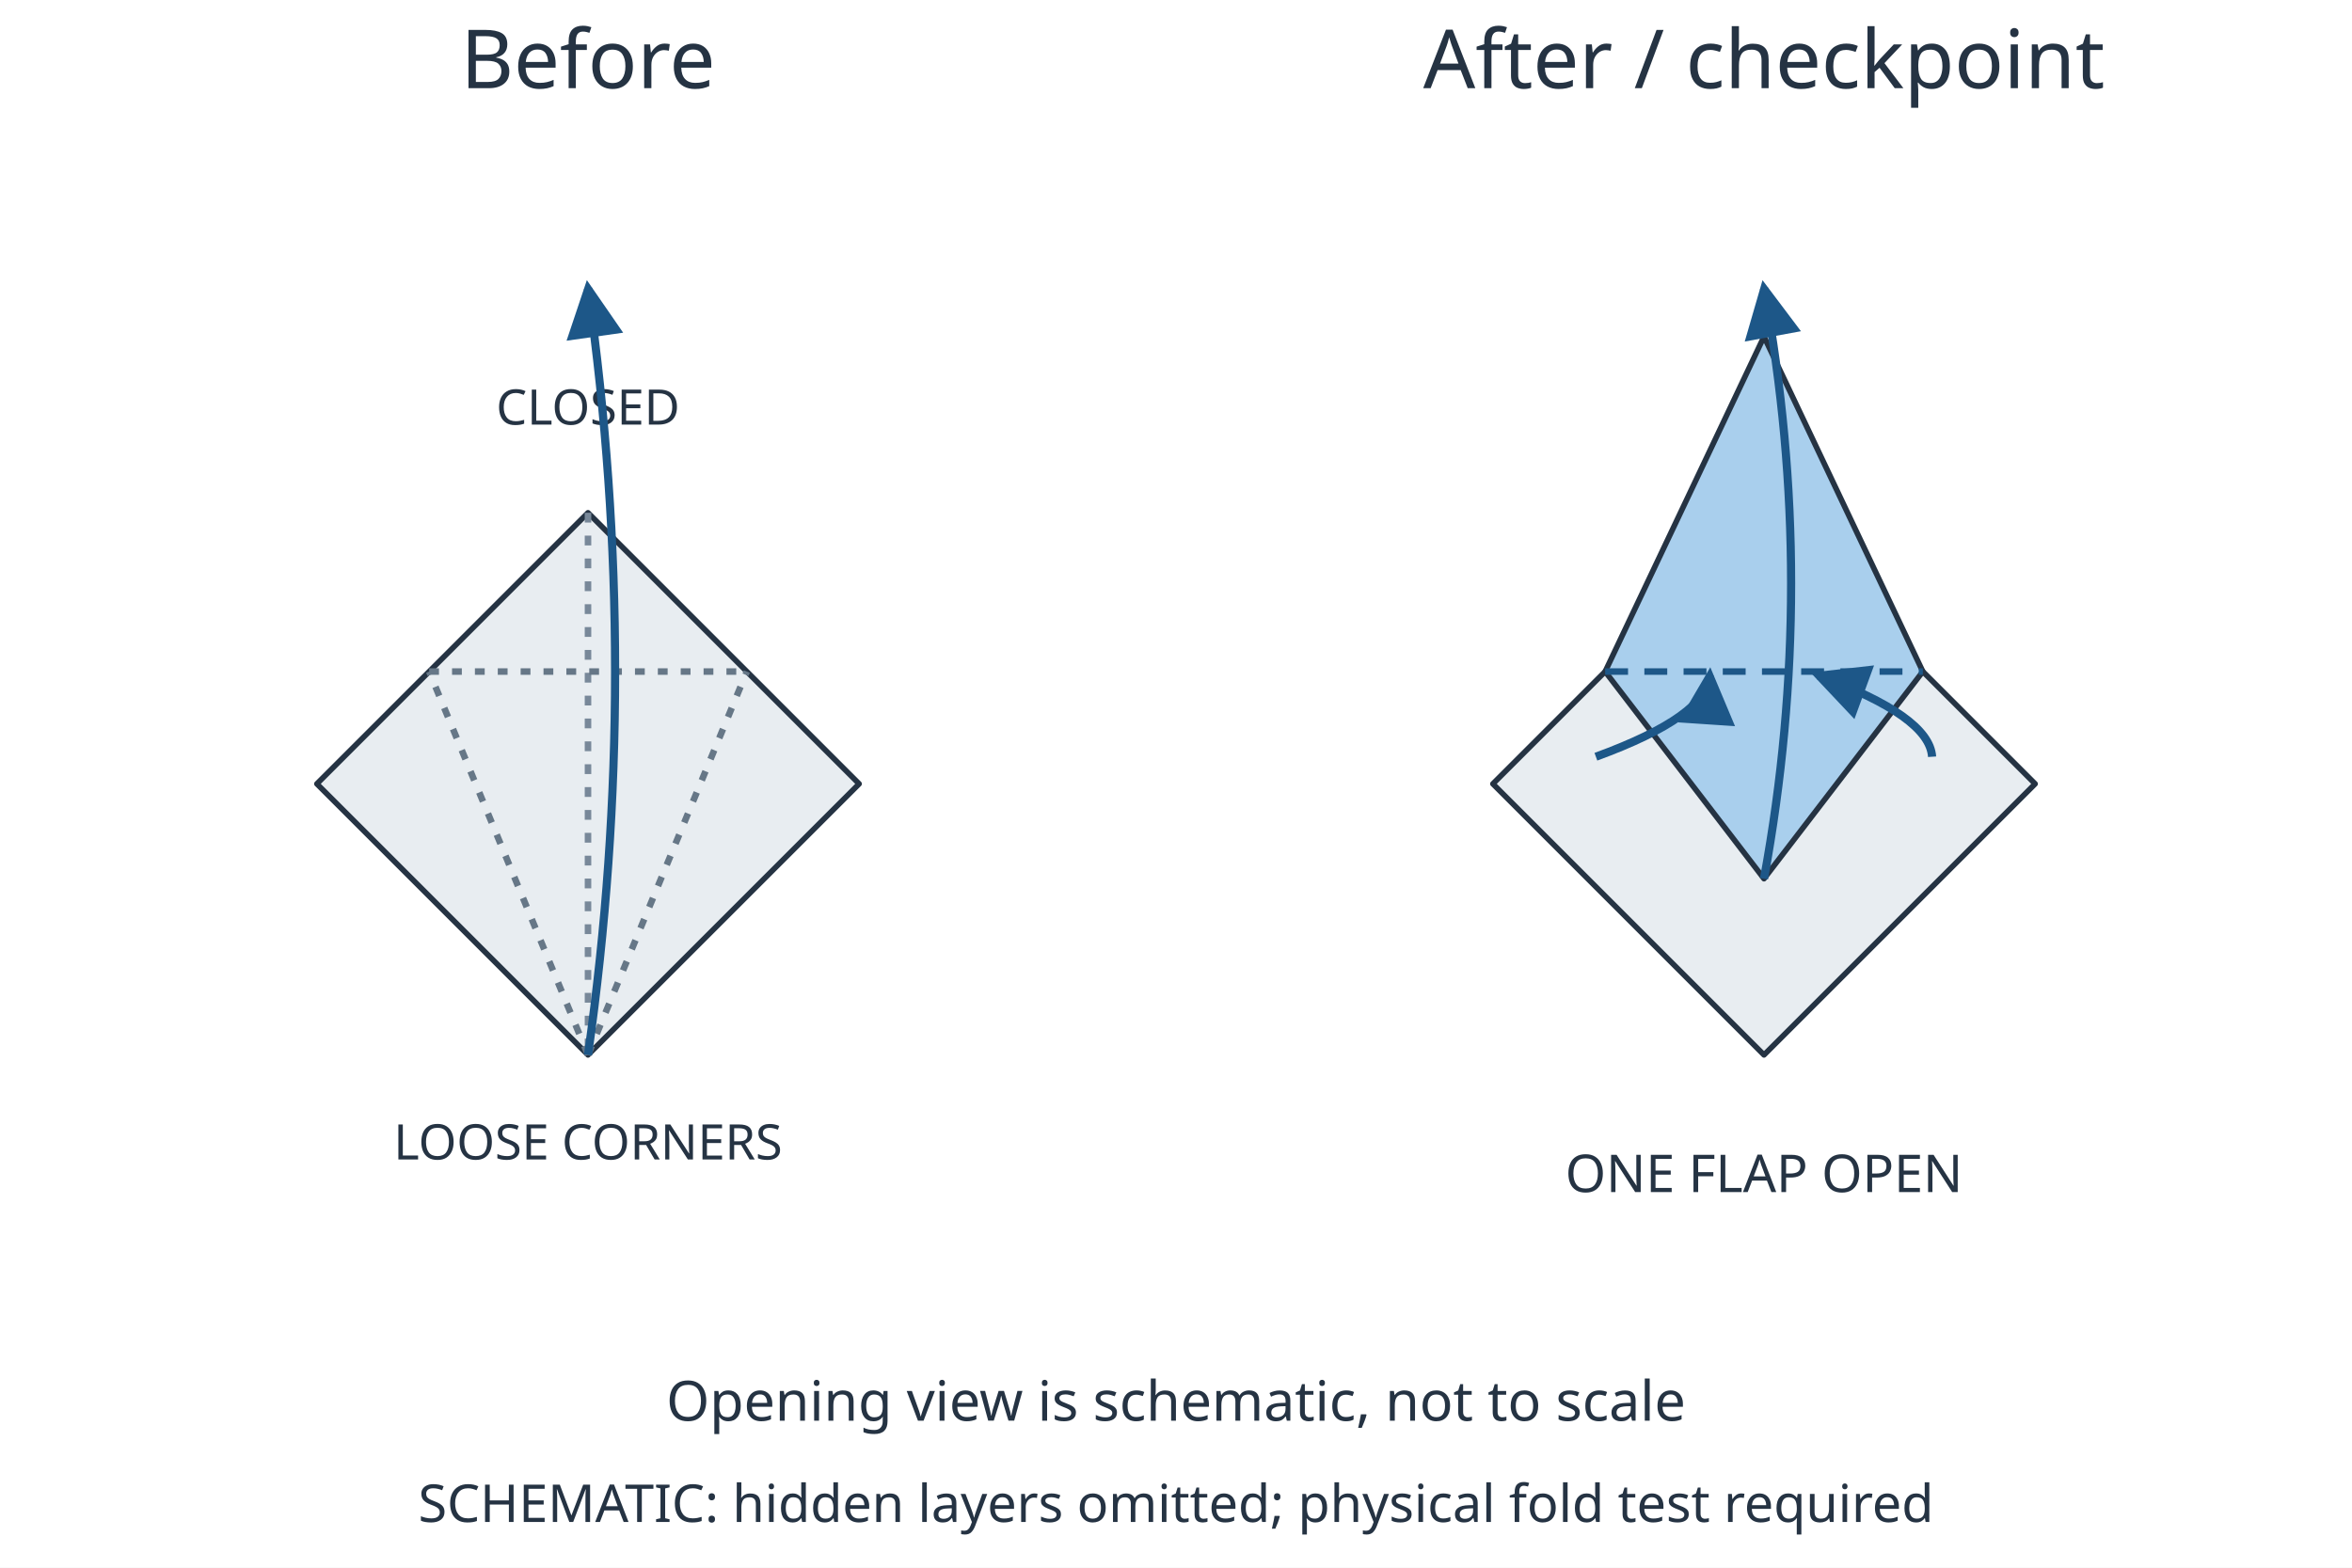
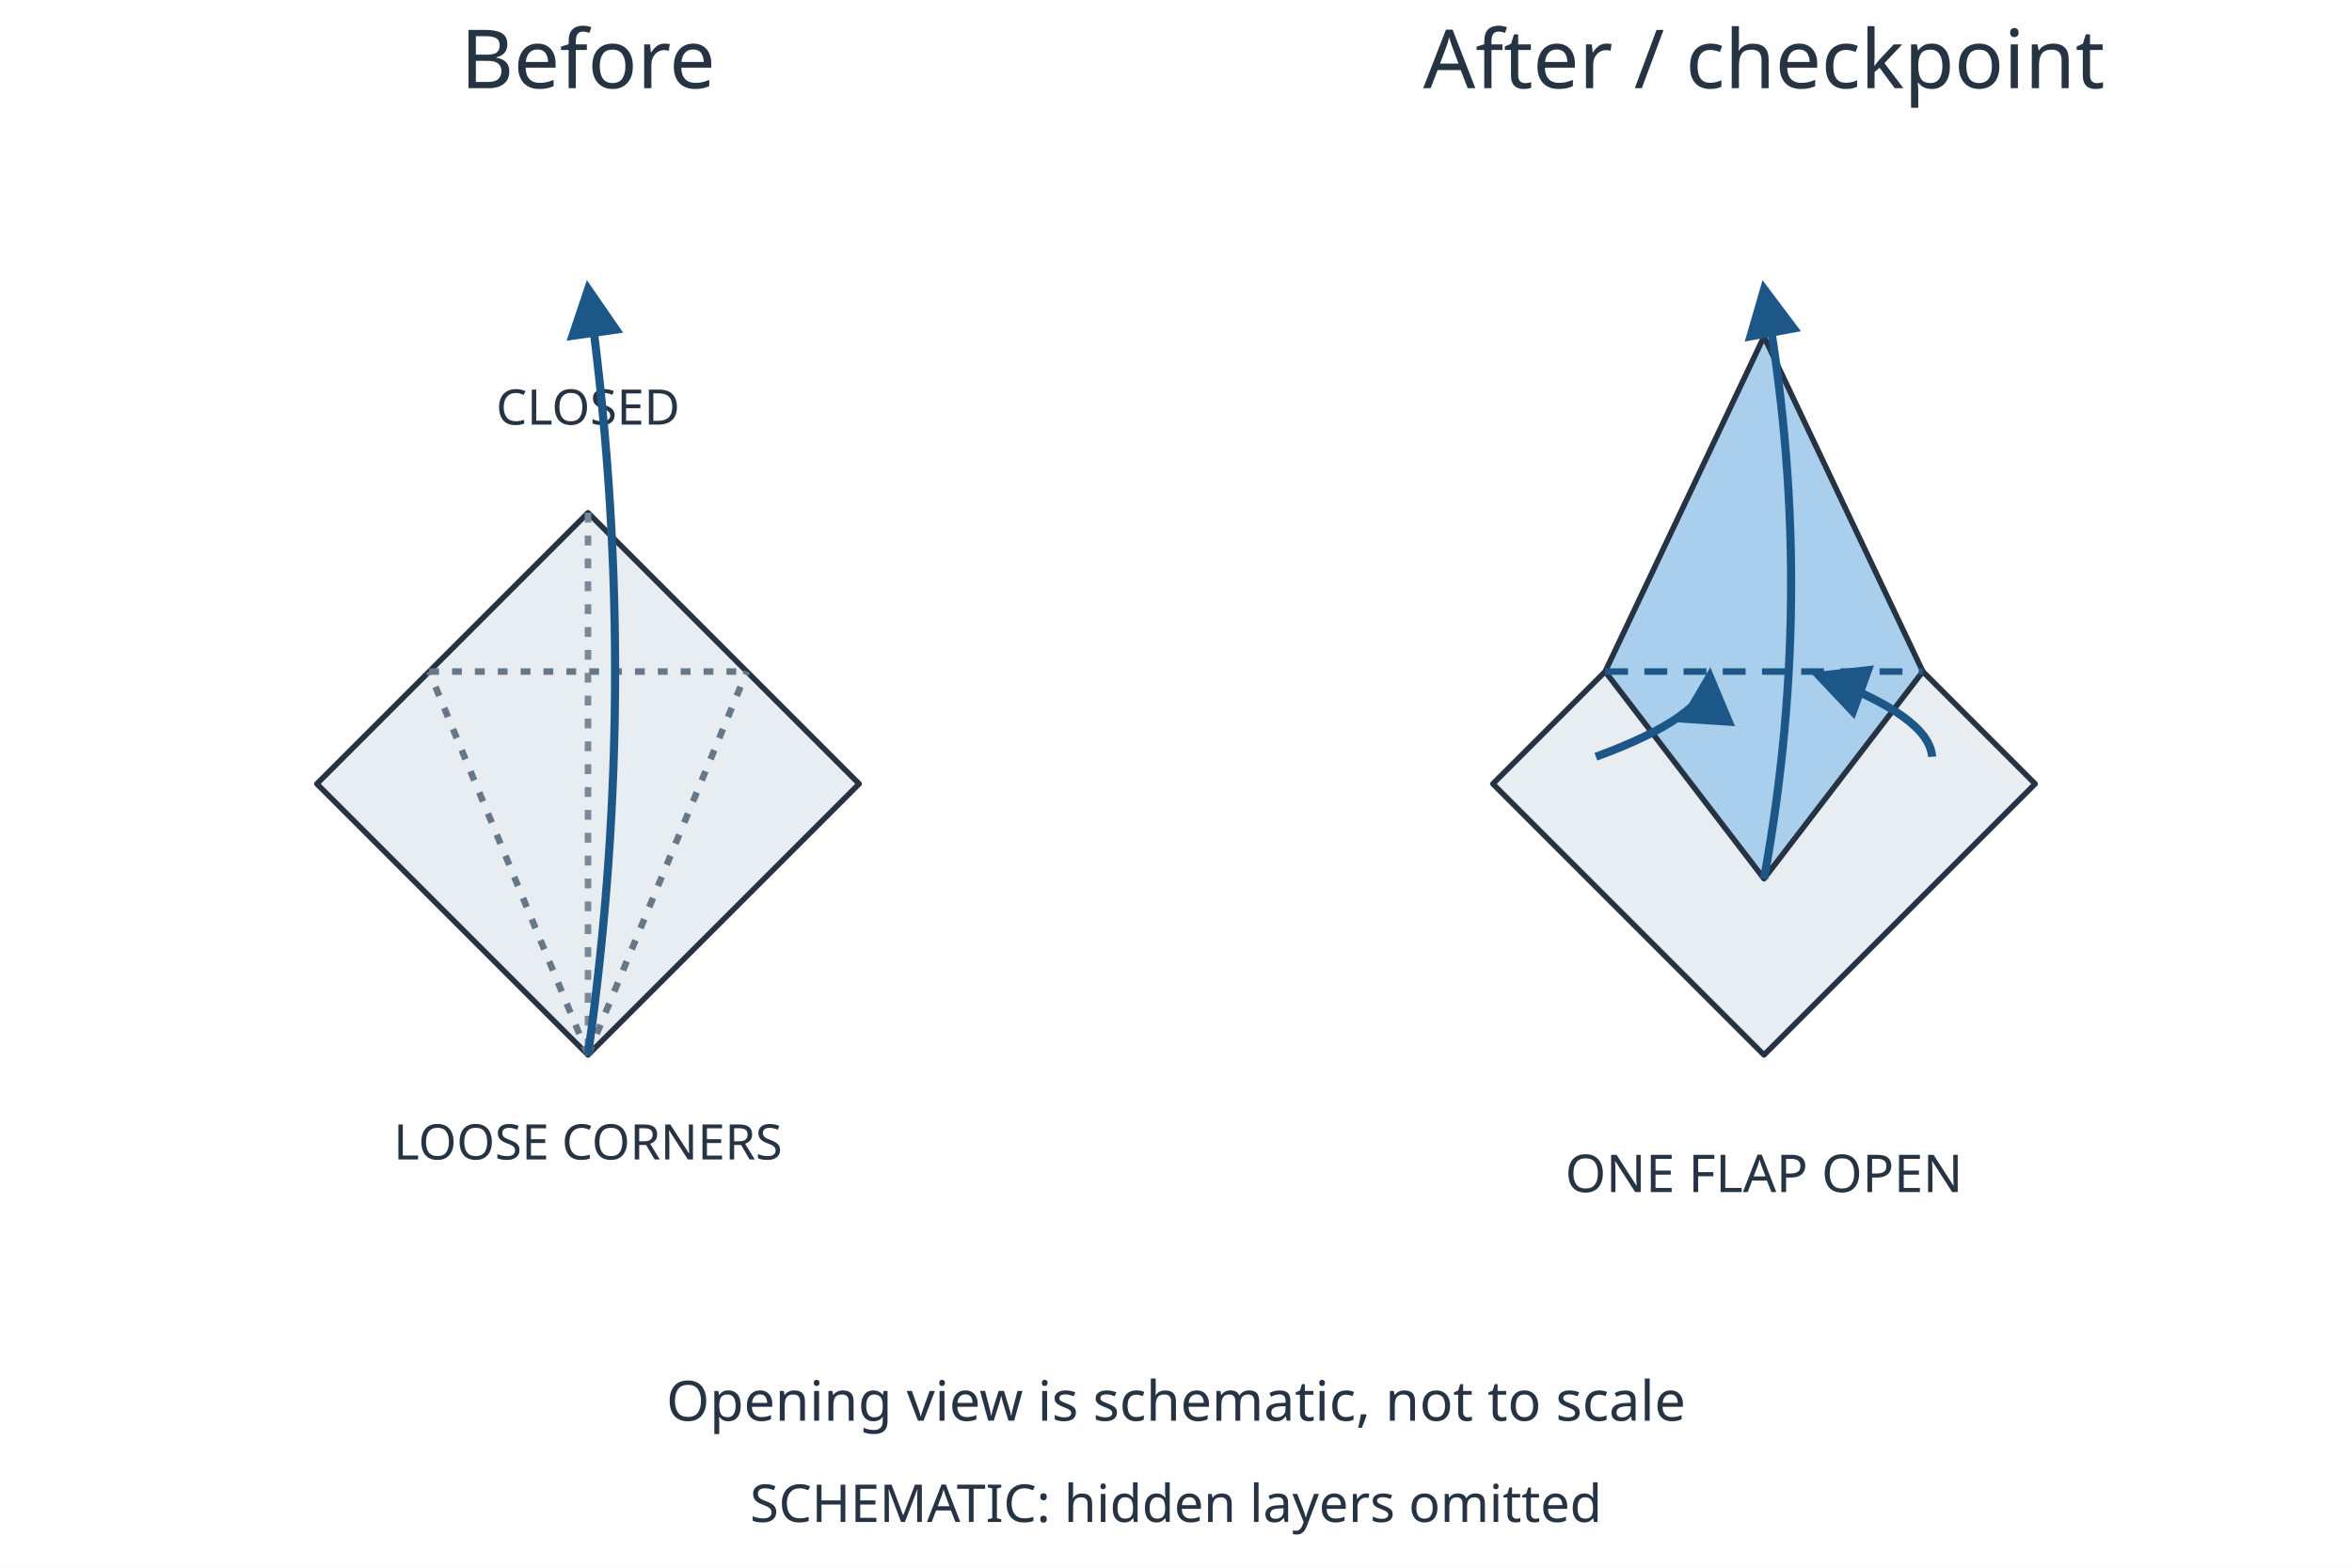
<svg xmlns="http://www.w3.org/2000/svg" width="720" height="480" viewBox="0 0 720 480" role="img" aria-labelledby="title desc">
  <rect width="720" height="480" fill="white" />
  <defs>
    <marker id="arrow" markerWidth="7" markerHeight="7" refX="6" refY="3.5" orient="auto">
      <path d="M0 0L7 3.5L0 7" fill="#1d5788" />
    </marker>
  </defs>
  <polygon points="180.000,157.000 263.000,240.000 180.000,323.000 97.000,240.000" fill="#e8edf1" stroke="#253343" stroke-width="1.7" stroke-linejoin="round" />
  <path d="M180.000,157.000 L180.000,323.000" fill="none" stroke="#788899" stroke-width="2" stroke-dasharray="3 4" />
  <path d="M180.000,323.000 L228.620,205.620" fill="none" stroke="#667787" stroke-width="2" stroke-dasharray="3 4" />
  <path d="M180.000,323.000 L131.380,205.620" fill="none" stroke="#667787" stroke-width="2" stroke-dasharray="3 4" />
  <path d="M131.380,205.620 L228.620,205.620" fill="none" stroke="#667787" stroke-width="2" stroke-dasharray="3 4" />
  <text x="180" y="130" text-anchor="middle" font-family="sans-serif" font-size="15" fill="#253343">CLOSED</text>
  <text x="180" y="355" text-anchor="middle" font-family="sans-serif" font-size="15" fill="#253343">LOOSE CORNERS</text>
  <polygon points="540.000,157.000 623.000,240.000 540.000,323.000 457.000,240.000" fill="#e8edf1" stroke="#253343" stroke-width="1.7" stroke-linejoin="round" />
  <polygon points="491.380,205.620 540.000,103.050 588.620,205.620 540.000,269.050" fill="#a9cfed" stroke="#253343" stroke-width="1.7" stroke-linejoin="round" />
  <path d="M491.380,205.620 L588.620,205.620" fill="none" stroke="#1d5788" stroke-width="2" stroke-dasharray="7 5" />
  <path d="M540.000,269.050 Q556.600,178.645 540.000,88.241" fill="none" stroke="#1d5788" stroke-width="2.5" marker-end="url(#arrow)" />
  <path d="M488.540,231.700 Q522.570,219.250 523.400,206.800" fill="none" stroke="#1d5788" stroke-width="2.5" marker-end="url(#arrow)" />
  <path d="M591.460,231.700 Q590.630,219.250 556.600,206.800" fill="none" stroke="#1d5788" stroke-width="2.5" marker-end="url(#arrow)" />
  <text x="540" y="365" text-anchor="middle" font-family="sans-serif" font-size="16" fill="#253343">ONE FLAP OPEN</text>
  <text x="180" y="27" text-anchor="middle" font-family="sans-serif" font-size="25" fill="#253343">Before</text>
  <text x="540" y="27" text-anchor="middle" font-family="sans-serif" font-size="25" fill="#253343">After / checkpoint</text>
  <path d="M180.000,323.000 Q196.600,205.620 180.000,88.241" fill="none" stroke="#1d5788" stroke-width="2.5" marker-end="url(#arrow)" />
  <text x="360" y="435" text-anchor="middle" font-family="sans-serif" font-size="17" fill="#253343">Opening view is schematic, not to scale</text>
-   <text x="360" y="466" text-anchor="middle" font-family="sans-serif" font-size="16" fill="#253343">SCHEMATIC: hidden layers omitted; physical fold test required</text>
+   <text x="360" y="466" text-anchor="middle" font-family="sans-serif" font-size="16" fill="#253343">SCHEMATIC: hidden layers omitted</text>
</svg>
